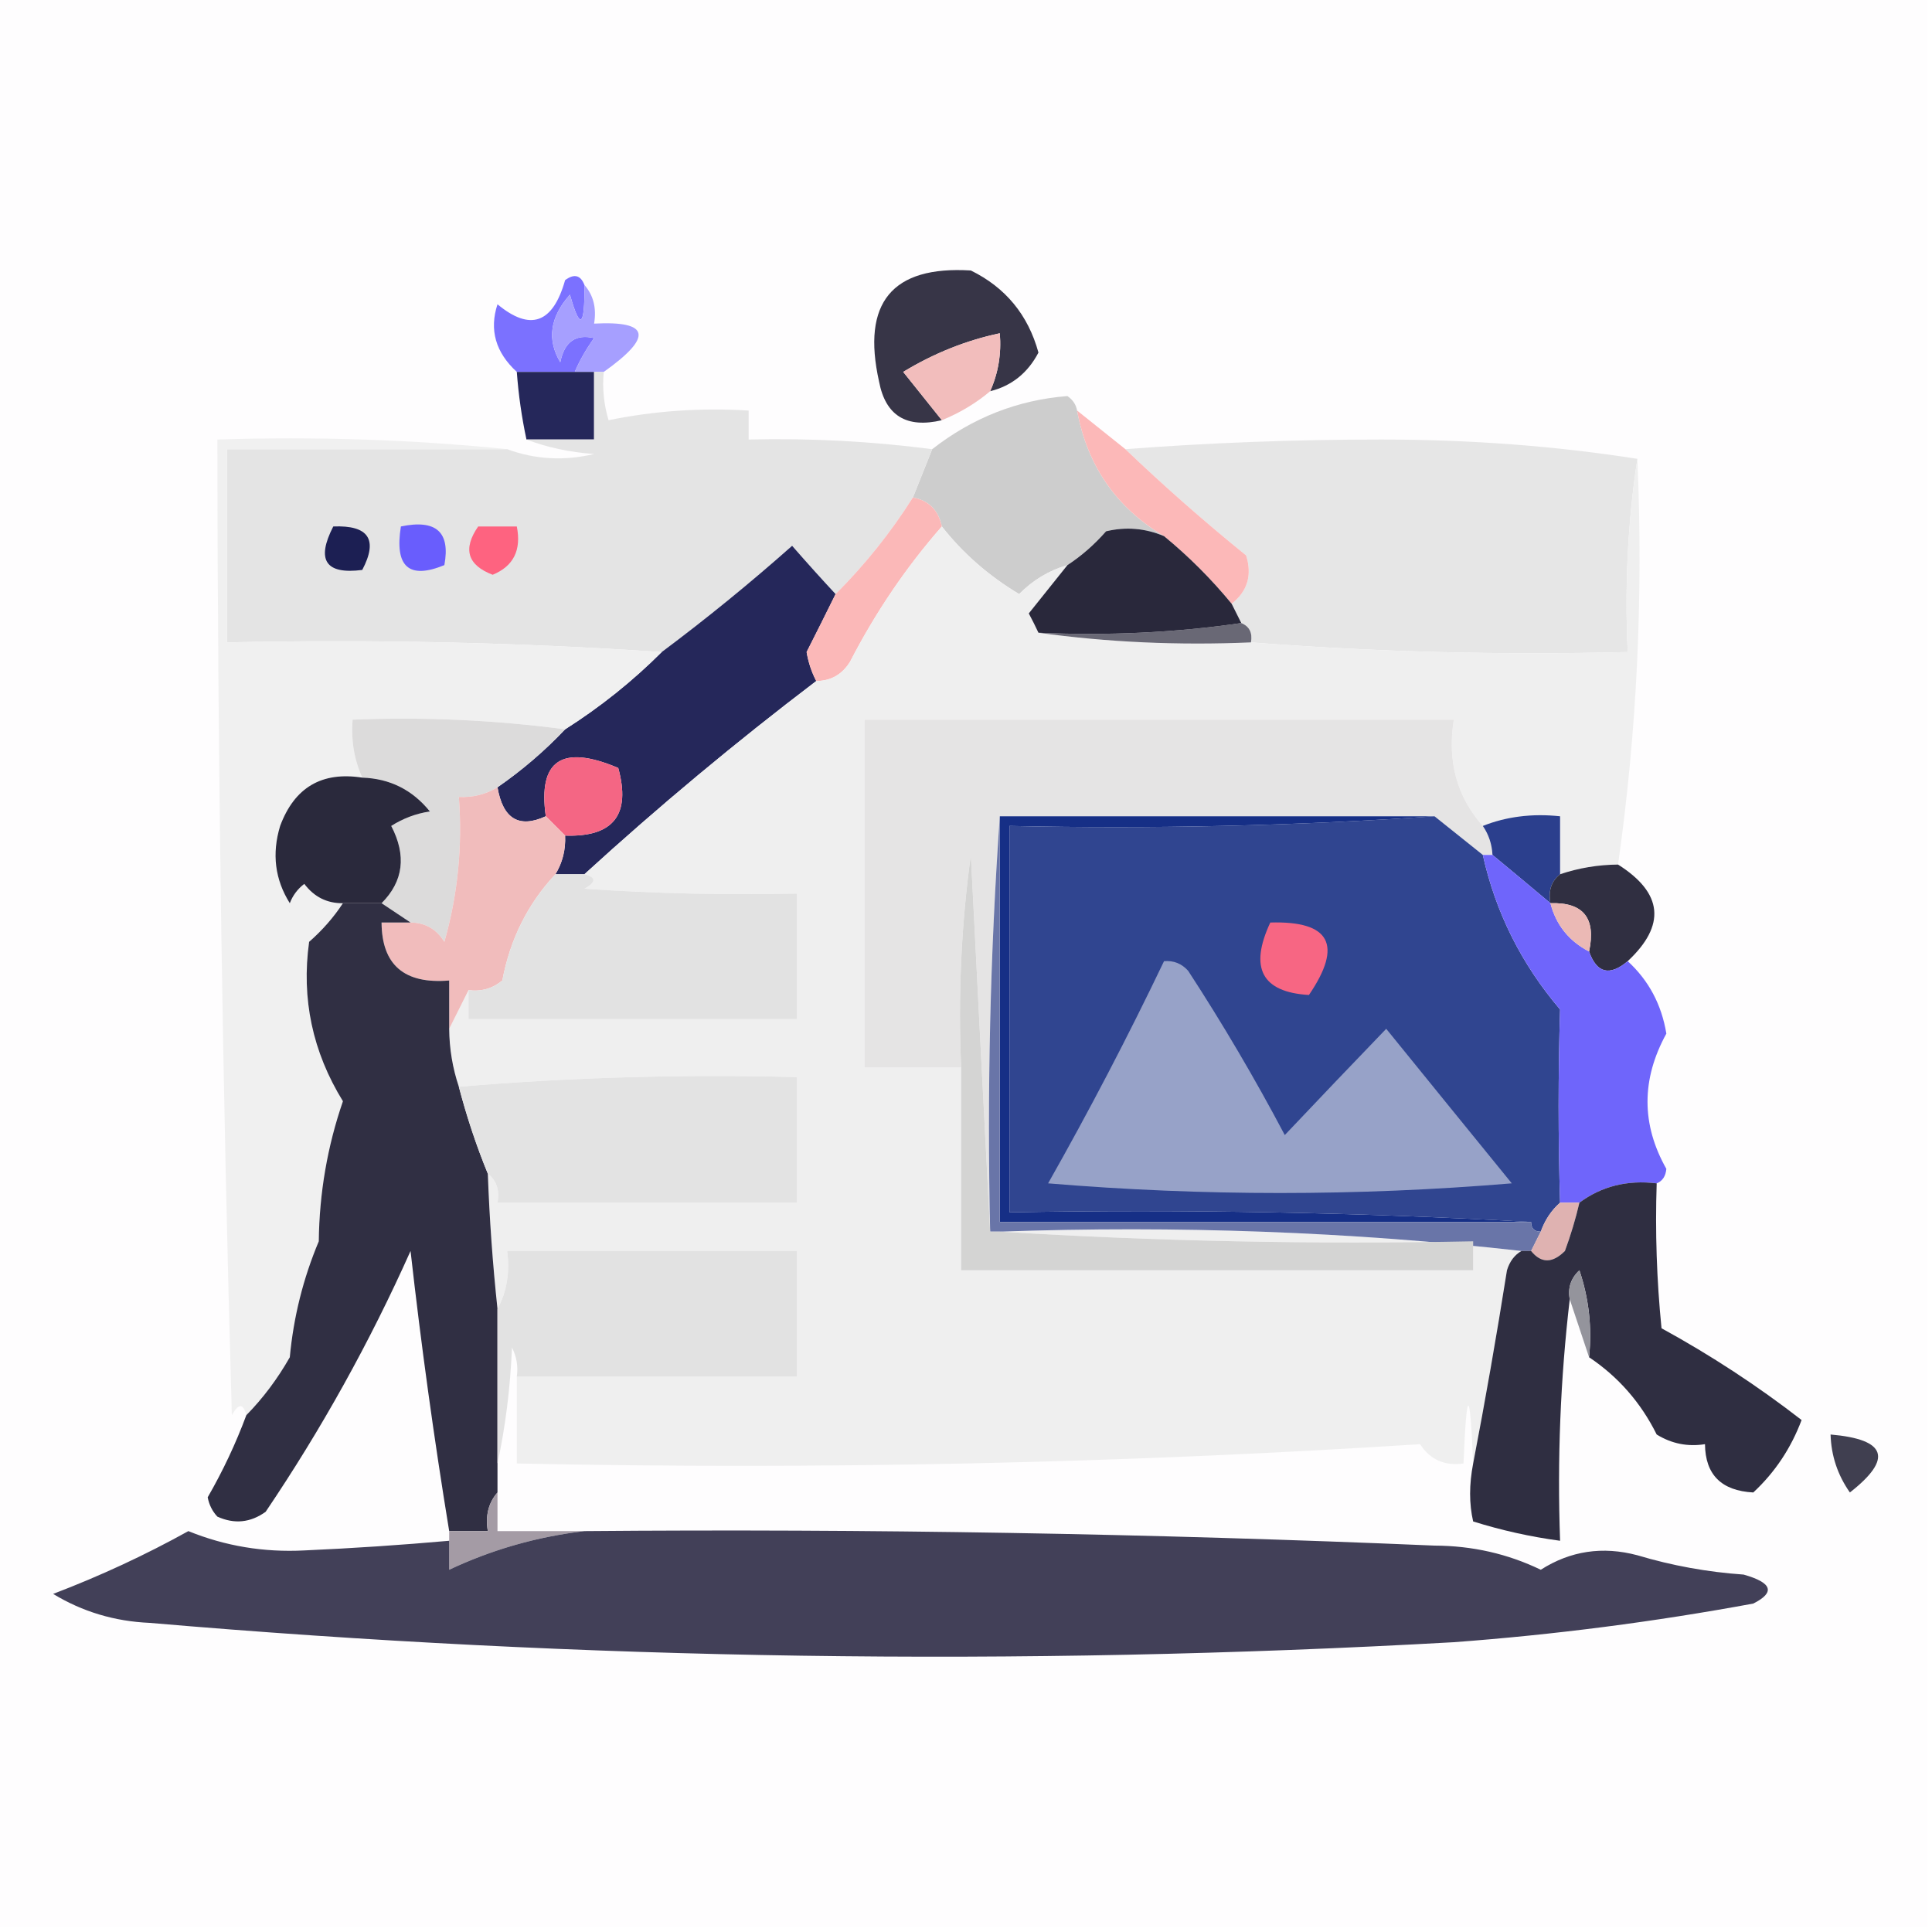
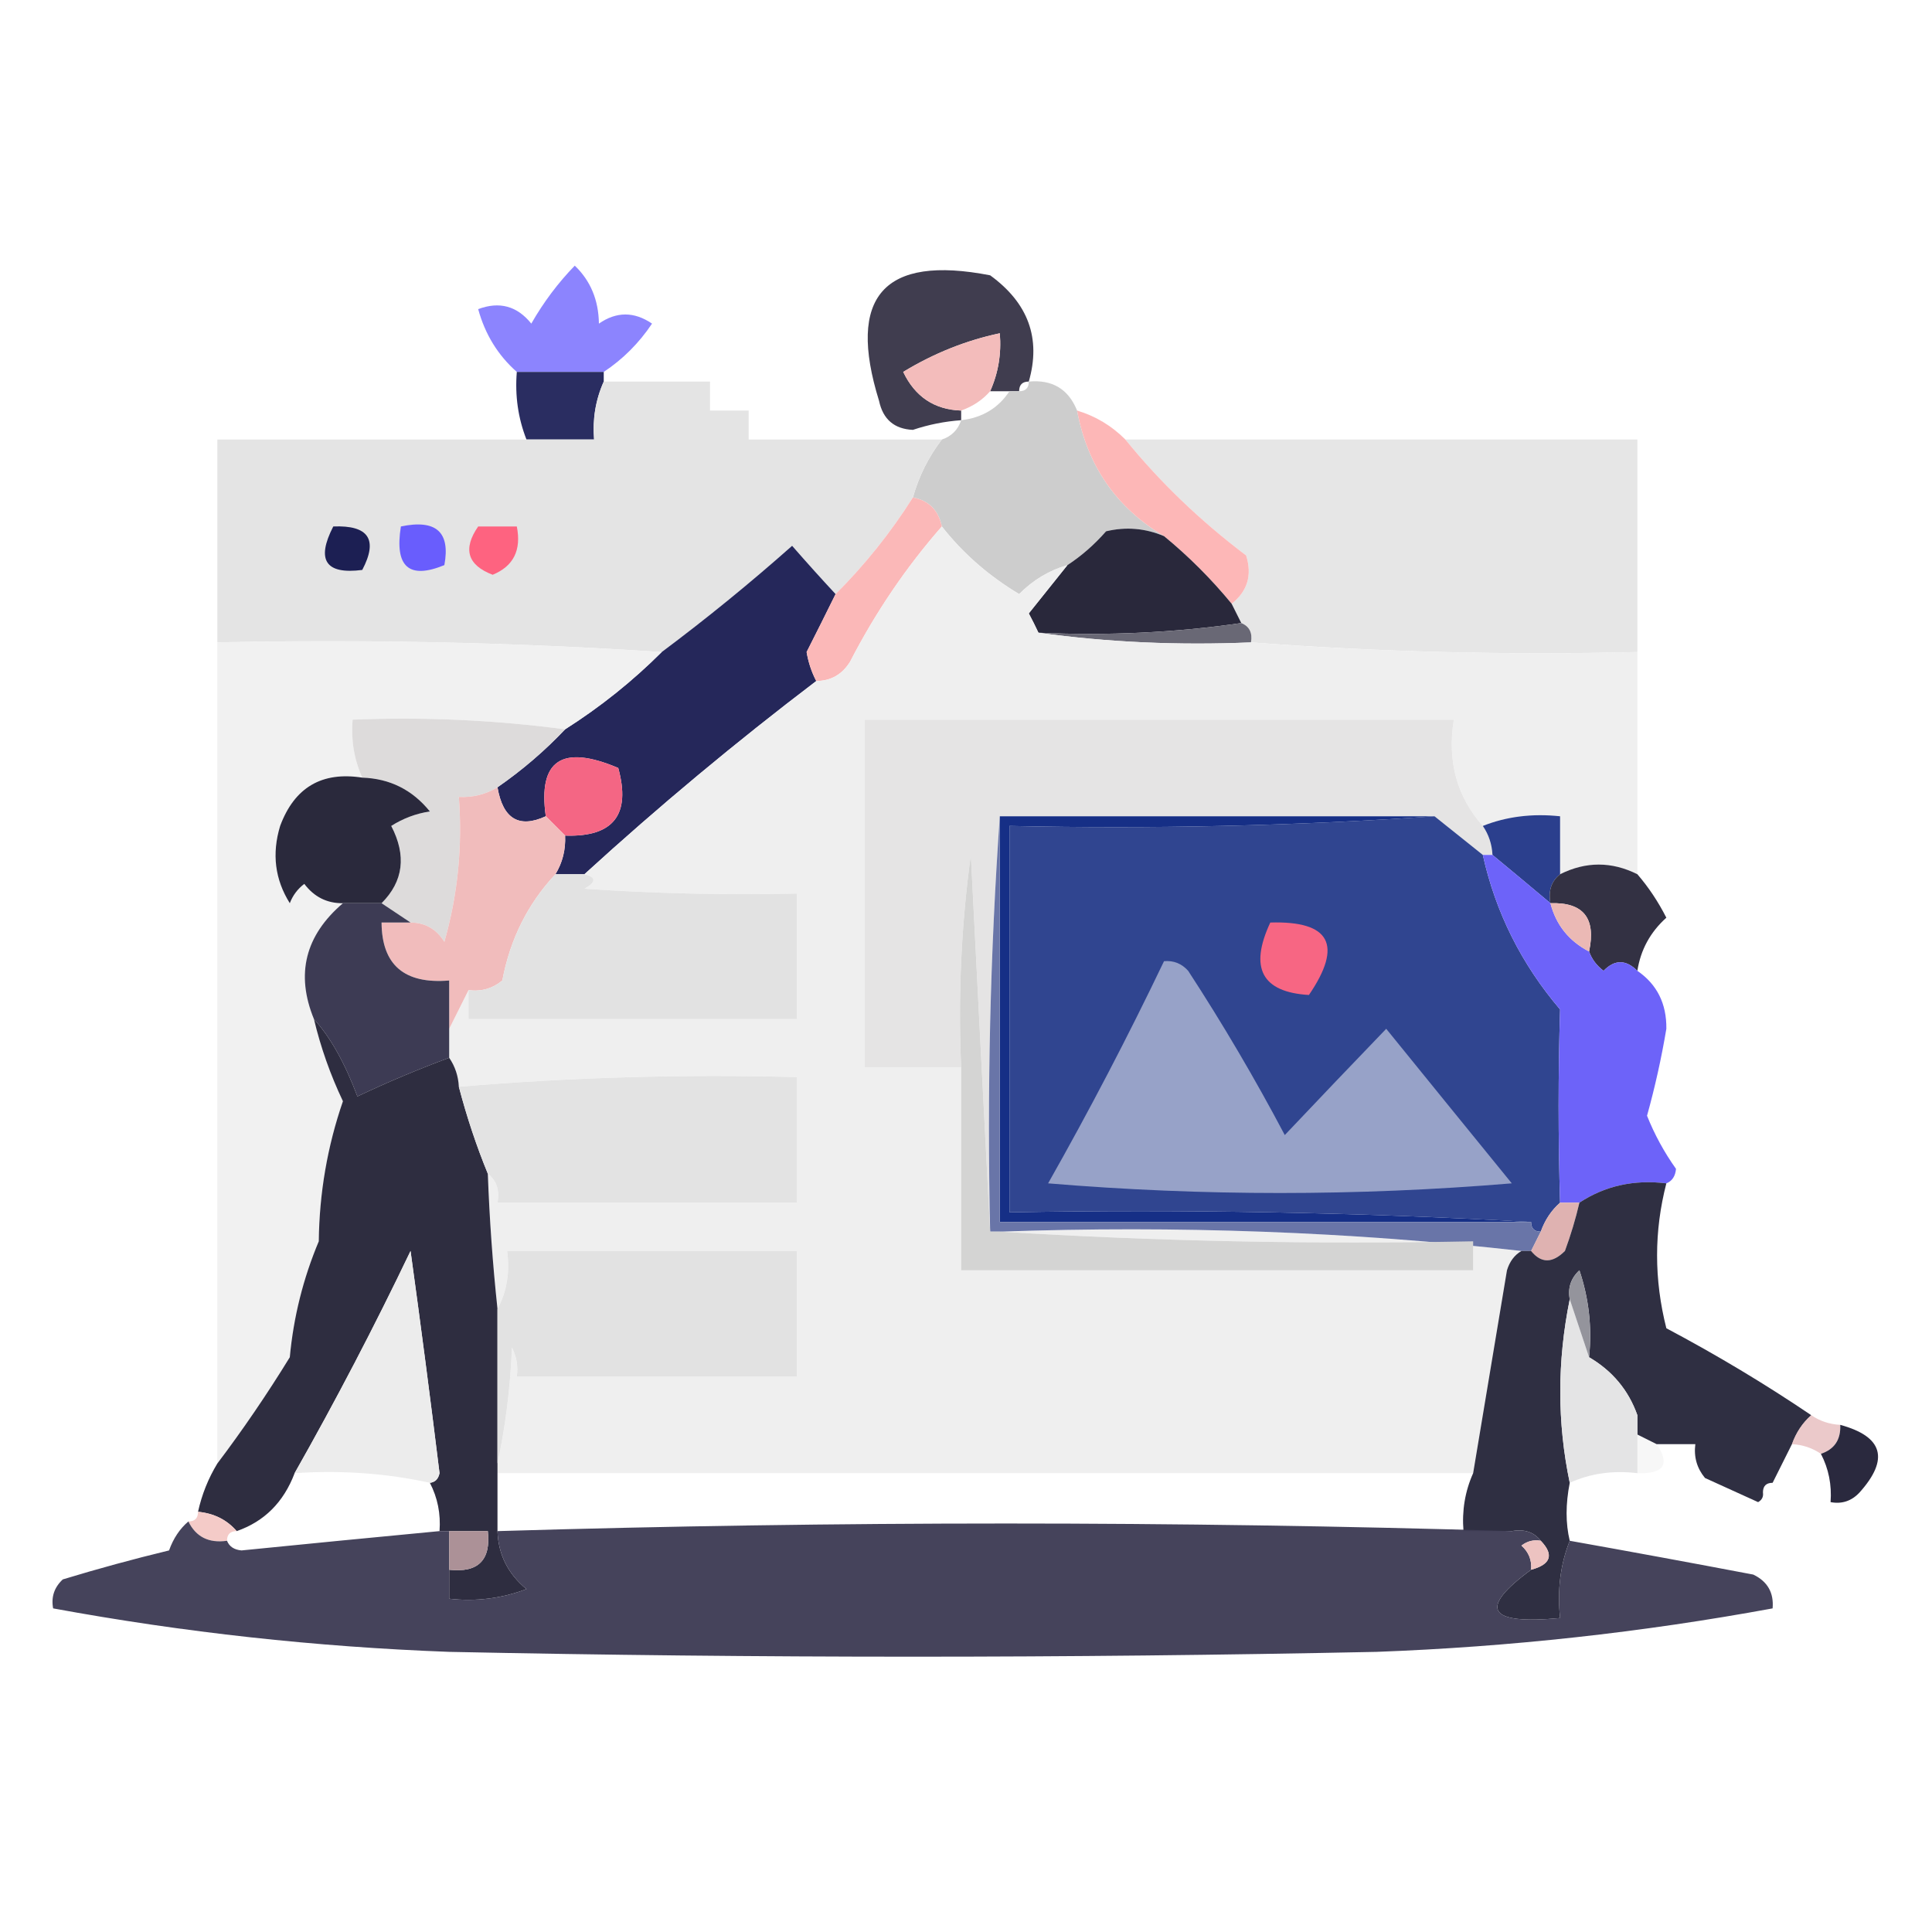
<svg xmlns="http://www.w3.org/2000/svg" version="1.1" width="200px" height="200px" style="shape-rendering:geometricPrecision; text-rendering:geometricPrecision; image-rendering:optimizeQuality; fill-rule:evenodd; clip-rule:evenodd">
  <g>
-     <path style="opacity:1" fill="#fefdfe" d="M -0.5,-0.5 C 66.167,-0.5 132.833,-0.5 199.5,-0.5C 199.5,66.167 199.5,132.833 199.5,199.5C 132.833,199.5 66.167,199.5 -0.5,199.5C -0.5,132.833 -0.5,66.167 -0.5,-0.5 Z" />
+     <path style="opacity:0.918" fill="#302d40" d="M 106.5,39.5 C 105.833,39.5 105.5,39.833 105.5,40.5C 105.167,40.5 104.833,40.5 104.5,40.5C 103.833,40.5 103.167,40.5 102.5,40.5C 103.341,38.621 103.675,36.621 103.5,34.5C 100.011,35.238 96.677,36.571 93.5,38.5C 94.728,41.072 96.728,42.405 99.5,42.5C 99.5,42.833 99.5,43.167 99.5,43.5C 97.801,43.62 96.135,43.954 94.5,44.5C 92.575,44.41 91.408,43.41 91,41.5C 87.645,30.692 91.478,26.358 102.5,28.5C 106.451,31.371 107.785,35.038 106.5,39.5 Z" />
  </g>
  <g>
-     <path style="opacity:1" fill="#373547" d="M 102.5,40.5 C 103.341,38.621 103.675,36.621 103.5,34.5C 100.011,35.238 96.677,36.571 93.5,38.5C 94.857,40.186 96.19,41.852 97.5,43.5C 93.838,44.363 91.672,43.03 91,39.5C 89.178,31.333 92.344,27.5 100.5,28C 104.095,29.764 106.428,32.598 107.5,36.5C 106.395,38.611 104.729,39.945 102.5,40.5 Z" />
+     <path style="opacity:0.778" fill="#6b62fe" d="M 62.5,38.5 C 59.5,38.5 56.5,38.5 53.5,38.5C 51.553,36.784 50.219,34.617 49.5,32C 51.701,31.175 53.534,31.675 55,33.5C 56.268,31.283 57.768,29.283 59.5,27.5C 61.131,29.059 61.964,31.059 62,33.5C 63.814,32.24 65.647,32.24 67.5,33.5C 66.145,35.521 64.479,37.188 62.5,38.5 Z" />
  </g>
  <g>
-     <path style="opacity:1" fill="#7b71ff" d="M 60.5,29.5 C 60.543,33.893 60.043,34.226 59,30.5C 56.935,32.825 56.602,35.158 58,37.5C 58.424,35.386 59.591,34.552 61.5,35C 60.695,36.113 60.028,37.279 59.5,38.5C 57.5,38.5 55.5,38.5 53.5,38.5C 51.3,36.477 50.633,34.144 51.5,31.5C 54.901,34.32 57.235,33.486 58.5,29C 59.437,28.308 60.103,28.475 60.5,29.5 Z" />
+     <path style="opacity:1" fill="#f3bcbb" d="M 102.5,40.5 C 101.71,41.401 100.71,42.068 99.5,42.5C 96.728,42.405 94.728,41.072 93.5,38.5C 96.677,36.571 100.011,35.238 103.5,34.5C 103.675,36.621 103.341,38.621 102.5,40.5 Z" />
  </g>
  <g>
-     <path style="opacity:1" fill="#a69fff" d="M 60.5,29.5 C 61.434,30.568 61.768,31.901 61.5,33.5C 67.29,33.197 67.623,34.864 62.5,38.5C 62.167,38.5 61.833,38.5 61.5,38.5C 60.833,38.5 60.167,38.5 59.5,38.5C 60.028,37.279 60.695,36.113 61.5,35C 59.591,34.552 58.424,35.386 58,37.5C 56.602,35.158 56.935,32.825 59,30.5C 60.043,34.226 60.543,33.893 60.5,29.5 Z" />
+     <path style="opacity:0.953" fill="#202359" d="M 53.5,38.5 C 56.5,38.5 59.5,38.5 62.5,38.5C 62.5,38.833 62.5,39.167 62.5,39.5C 61.659,41.379 61.325,43.379 61.5,45.5C 59.167,45.5 56.833,45.5 54.5,45.5C 53.631,43.283 53.298,40.95 53.5,38.5 Z" />
  </g>
  <g>
-     <path style="opacity:1" fill="#f2bdbc" d="M 102.5,40.5 C 101.035,41.737 99.368,42.737 97.5,43.5C 96.19,41.852 94.857,40.186 93.5,38.5C 96.677,36.571 100.011,35.238 103.5,34.5C 103.675,36.621 103.341,38.621 102.5,40.5 Z" />
+     <path style="opacity:1" fill="#cdcdcd" d="M 106.5,39.5 C 108.933,39.273 110.599,40.273 111.5,42.5C 112.561,48.22 115.561,52.553 120.5,55.5C 118.545,54.676 116.545,54.51 114.5,55C 113.295,56.376 111.962,57.542 110.5,58.5C 108.606,59.048 106.94,60.048 105.5,61.5C 102.346,59.61 99.679,57.277 97.5,54.5C 97.144,52.81 96.144,51.81 94.5,51.5C 95.123,49.289 96.123,47.289 97.5,45.5C 98.5,45.167 99.167,44.5 99.5,43.5C 101.674,43.25 103.341,42.25 104.5,40.5C 104.833,40.5 105.167,40.5 105.5,40.5C 106.167,40.5 106.5,40.167 106.5,39.5 Z" />
  </g>
  <g>
-     <path style="opacity:1" fill="#25275a" d="M 53.5,38.5 C 55.5,38.5 57.5,38.5 59.5,38.5C 60.167,38.5 60.833,38.5 61.5,38.5C 61.5,40.833 61.5,43.167 61.5,45.5C 59.167,45.5 56.833,45.5 54.5,45.5C 54.007,43.194 53.674,40.861 53.5,38.5 Z" />
+     <path style="opacity:0.982" fill="#e4e4e4" d="M 62.5,39.5 C 66.167,39.5 69.833,39.5 73.5,39.5C 73.5,40.5 73.5,41.5 73.5,42.5C 74.833,42.5 76.167,42.5 77.5,42.5C 77.5,43.5 77.5,44.5 77.5,45.5C 84.167,45.5 90.833,45.5 97.5,45.5C 96.123,47.289 95.123,49.289 94.5,51.5C 92.213,55.122 89.547,58.455 86.5,61.5C 85.017,59.906 83.517,58.239 82,56.5C 77.626,60.379 73.126,64.046 68.5,67.5C 53.342,66.504 38.009,66.171 22.5,66.5C 22.5,59.5 22.5,52.5 22.5,45.5C 33.167,45.5 43.833,45.5 54.5,45.5C 56.833,45.5 59.167,45.5 61.5,45.5C 61.325,43.379 61.659,41.379 62.5,39.5 Z" />
  </g>
  <g>
-     <path style="opacity:1" fill="#cdcdcd" d="M 111.5,42.5 C 112.55,48.212 115.55,52.545 120.5,55.5C 118.545,54.676 116.545,54.51 114.5,55C 113.295,56.376 111.962,57.542 110.5,58.5C 108.606,59.048 106.94,60.048 105.5,61.5C 102.346,59.61 99.679,57.277 97.5,54.5C 97.144,52.81 96.144,51.81 94.5,51.5C 95.167,49.833 95.833,48.167 96.5,46.5C 100.673,43.241 105.34,41.407 110.5,41C 111.056,41.383 111.389,41.883 111.5,42.5 Z" />
+     <path style="opacity:0.995" fill="#e6e6e6" d="M 116.5,45.5 C 134.167,45.5 151.833,45.5 169.5,45.5C 169.5,52.833 169.5,60.167 169.5,67.5C 155.99,67.829 142.656,67.496 129.5,66.5C 129.672,65.508 129.338,64.842 128.5,64.5C 128.167,63.833 127.833,63.167 127.5,62.5C 129.14,61.21 129.64,59.543 129,57.5C 124.257,53.92 120.091,49.92 116.5,45.5 Z" />
  </g>
  <g>
-     <path style="opacity:1" fill="#e4e4e4" d="M 61.5,38.5 C 61.833,38.5 62.167,38.5 62.5,38.5C 62.34,40.199 62.507,41.866 63,43.5C 67.737,42.531 72.57,42.197 77.5,42.5C 77.5,43.5 77.5,44.5 77.5,45.5C 83.869,45.347 90.203,45.68 96.5,46.5C 95.833,48.167 95.167,49.833 94.5,51.5C 92.213,55.122 89.547,58.455 86.5,61.5C 85.017,59.906 83.517,58.239 82,56.5C 77.626,60.379 73.126,64.046 68.5,67.5C 53.676,66.504 38.676,66.171 23.5,66.5C 23.5,59.833 23.5,53.167 23.5,46.5C 33.167,46.5 42.833,46.5 52.5,46.5C 55.408,47.569 58.408,47.736 61.5,47C 58.964,46.814 56.631,46.314 54.5,45.5C 56.833,45.5 59.167,45.5 61.5,45.5C 61.5,43.167 61.5,40.833 61.5,38.5 Z" />
+     <path style="opacity:1" fill="#fdb7b7" d="M 111.5,42.5 C 113.411,43.075 115.078,44.075 116.5,45.5C 120.091,49.92 124.257,53.92 129,57.5C 129.64,59.543 129.14,61.21 127.5,62.5C 125.386,59.93 123.053,57.597 120.5,55.5C 115.561,52.553 112.561,48.22 111.5,42.5 Z" />
  </g>
  <g>
-     <path style="opacity:1" fill="#e6e6e6" d="M 169.5,47.5 C 168.509,53.979 168.176,60.646 168.5,67.5C 155.323,67.829 142.323,67.496 129.5,66.5C 129.672,65.508 129.338,64.842 128.5,64.5C 128.167,63.833 127.833,63.167 127.5,62.5C 129.14,61.21 129.64,59.543 129,57.5C 124.64,53.968 120.473,50.301 116.5,46.5C 125.16,45.834 133.994,45.5 143,45.5C 152.193,45.502 161.026,46.169 169.5,47.5 Z" />
-   </g>
-   <g>
-     <path style="opacity:1" fill="#fcb8b8" d="M 111.5,42.5 C 113.167,43.833 114.833,45.167 116.5,46.5C 120.473,50.301 124.64,53.968 129,57.5C 129.64,59.543 129.14,61.21 127.5,62.5C 125.386,59.93 123.053,57.597 120.5,55.5C 115.55,52.545 112.55,48.212 111.5,42.5 Z" />
+     <path style="opacity:1" fill="#29283b" d="M 120.5,55.5 C 123.053,57.597 125.386,59.93 127.5,62.5C 127.833,63.167 128.167,63.833 128.5,64.5C 121.687,65.491 114.687,65.825 107.5,65.5C 107.196,64.85 106.863,64.183 106.5,63.5C 107.857,61.814 109.19,60.148 110.5,58.5C 111.962,57.542 113.295,56.376 114.5,55C 116.545,54.51 118.545,54.676 120.5,55.5 Z" />
  </g>
  <g>
    <path style="opacity:1" fill="#695dfd" d="M 41.5,54.5 C 45.138,53.737 46.638,55.07 46,58.5C 42.331,60.009 40.831,58.676 41.5,54.5 Z" />
  </g>
  <g>
    <path style="opacity:1" fill="#1c1f53" d="M 34.5,54.5 C 38.161,54.35 39.161,55.85 37.5,59C 33.707,59.487 32.707,57.987 34.5,54.5 Z" />
  </g>
  <g>
    <path style="opacity:1" fill="#fe6380" d="M 49.5,54.5 C 50.833,54.5 52.167,54.5 53.5,54.5C 53.99,56.948 53.157,58.615 51,59.5C 48.389,58.5 47.889,56.833 49.5,54.5 Z" />
  </g>
  <g>
    <path style="opacity:1" fill="#25275a" d="M 86.5,61.5 C 85.519,63.489 84.519,65.489 83.5,67.5C 83.685,68.584 84.018,69.584 84.5,70.5C 76.183,76.82 68.183,83.486 60.5,90.5C 59.5,90.5 58.5,90.5 57.5,90.5C 58.234,89.292 58.567,87.959 58.5,86.5C 63.494,86.671 65.328,84.338 64,79.5C 58.179,77.028 55.679,78.695 56.5,84.5C 53.729,85.773 52.062,84.773 51.5,81.5C 54.06,79.727 56.393,77.727 58.5,75.5C 62.146,73.183 65.48,70.516 68.5,67.5C 73.126,64.046 77.626,60.379 82,56.5C 83.517,58.239 85.017,59.906 86.5,61.5 Z" />
  </g>
  <g>
    <path style="opacity:1" fill="#fbb8b8" d="M 94.5,51.5 C 96.144,51.81 97.144,52.81 97.5,54.5C 93.805,58.715 90.639,63.382 88,68.5C 87.184,69.823 86.017,70.489 84.5,70.5C 84.018,69.584 83.685,68.584 83.5,67.5C 84.519,65.489 85.519,63.489 86.5,61.5C 89.547,58.455 92.213,55.122 94.5,51.5 Z" />
  </g>
  <g>
-     <path style="opacity:1" fill="#f0f0f0" d="M 52.5,46.5 C 42.833,46.5 33.167,46.5 23.5,46.5C 23.5,53.167 23.5,59.833 23.5,66.5C 38.676,66.171 53.676,66.504 68.5,67.5C 65.48,70.516 62.146,73.183 58.5,75.5C 51.254,74.536 43.92,74.203 36.5,74.5C 36.325,76.621 36.659,78.621 37.5,80.5C 33.317,79.846 30.484,81.512 29,85.5C 28.126,88.379 28.46,91.045 30,93.5C 30.308,92.692 30.808,92.025 31.5,91.5C 32.524,92.853 33.857,93.52 35.5,93.5C 34.542,94.962 33.376,96.295 32,97.5C 31.184,103.386 32.35,108.886 35.5,114C 33.891,118.665 33.058,123.499 33,128.5C 31.384,132.347 30.384,136.347 30,140.5C 28.723,142.747 27.223,144.747 25.5,146.5C 25.19,145.262 24.69,145.262 24,146.5C 23.036,112.84 22.536,79.173 22.5,45.5C 32.681,45.173 42.681,45.506 52.5,46.5 Z" />
-   </g>
-   <g>
-     <path style="opacity:1" fill="#efefef" d="M 169.5,47.5 C 170.122,61.745 169.455,75.745 167.5,89.5C 165.435,89.517 163.435,89.85 161.5,90.5C 161.5,88.5 161.5,86.5 161.5,84.5C 158.615,84.194 155.948,84.527 153.5,85.5C 150.807,82.461 149.807,78.794 150.5,74.5C 130.167,74.5 109.833,74.5 89.5,74.5C 89.5,86.5 89.5,98.5 89.5,110.5C 92.833,110.5 96.167,110.5 99.5,110.5C 99.5,117.5 99.5,124.5 99.5,131.5C 117.167,131.5 134.833,131.5 152.5,131.5C 152.5,130.5 152.5,129.5 152.5,128.5C 135.991,128.83 119.658,128.496 103.5,127.5C 121.864,126.847 139.864,127.513 157.5,129.5C 156.778,129.918 156.278,130.584 156,131.5C 154.919,138.325 153.753,144.992 152.5,151.5C 152.167,143.5 151.833,143.5 151.5,151.5C 149.549,151.773 148.049,151.107 147,149.5C 116.057,151.488 84.89,152.155 53.5,151.5C 53.5,148.5 53.5,145.5 53.5,142.5C 63.167,142.5 72.833,142.5 82.5,142.5C 82.5,138.167 82.5,133.833 82.5,129.5C 72.5,129.5 62.5,129.5 52.5,129.5C 52.795,131.735 52.461,133.735 51.5,135.5C 51.002,130.848 50.669,126.181 50.5,121.5C 51.404,122.209 51.737,123.209 51.5,124.5C 61.833,124.5 72.167,124.5 82.5,124.5C 82.5,120.167 82.5,115.833 82.5,111.5C 70.753,111.189 59.086,111.522 47.5,112.5C 46.85,110.565 46.517,108.565 46.5,106.5C 47.167,105.167 47.833,103.833 48.5,102.5C 48.5,103.5 48.5,104.5 48.5,105.5C 59.833,105.5 71.167,105.5 82.5,105.5C 82.5,101.167 82.5,96.833 82.5,92.5C 75.159,92.666 67.826,92.5 60.5,92C 61.738,91.31 61.738,90.81 60.5,90.5C 68.183,83.486 76.183,76.82 84.5,70.5C 86.017,70.489 87.184,69.823 88,68.5C 90.639,63.382 93.805,58.715 97.5,54.5C 99.679,57.277 102.346,59.61 105.5,61.5C 106.94,60.048 108.606,59.048 110.5,58.5C 109.19,60.148 107.857,61.814 106.5,63.5C 106.863,64.183 107.196,64.85 107.5,65.5C 114.648,66.492 121.981,66.825 129.5,66.5C 142.323,67.496 155.323,67.829 168.5,67.5C 168.176,60.646 168.509,53.979 169.5,47.5 Z" />
-   </g>
-   <g>
    <path style="opacity:1" fill="#696875" d="M 128.5,64.5 C 129.338,64.842 129.672,65.508 129.5,66.5C 121.981,66.825 114.648,66.492 107.5,65.5C 114.687,65.825 121.687,65.491 128.5,64.5 Z" />
  </g>
  <g>
-     <path style="opacity:1" fill="#29283b" d="M 120.5,55.5 C 123.053,57.597 125.386,59.93 127.5,62.5C 127.833,63.167 128.167,63.833 128.5,64.5C 121.687,65.491 114.687,65.825 107.5,65.5C 107.196,64.85 106.863,64.183 106.5,63.5C 107.857,61.814 109.19,60.148 110.5,58.5C 111.962,57.542 113.295,56.376 114.5,55C 116.545,54.51 118.545,54.676 120.5,55.5 Z" />
+     <path style="opacity:0.954" fill="#f0f0f0" d="M 22.5,66.5 C 38.009,66.171 53.342,66.504 68.5,67.5C 65.48,70.516 62.146,73.183 58.5,75.5C 51.254,74.536 43.92,74.203 36.5,74.5C 36.325,76.621 36.659,78.621 37.5,80.5C 33.317,79.846 30.484,81.512 29,85.5C 28.126,88.379 28.46,91.045 30,93.5C 30.308,92.692 30.808,92.025 31.5,91.5C 32.524,92.853 33.857,93.52 35.5,93.5C 31.589,96.841 30.589,100.841 32.5,105.5C 33.197,108.423 34.197,111.256 35.5,114C 33.891,118.665 33.058,123.499 33,128.5C 31.384,132.347 30.384,136.347 30,140.5C 27.637,144.345 25.137,148.011 22.5,151.5C 22.5,123.167 22.5,94.833 22.5,66.5 Z" />
  </g>
  <g>
-     <path style="opacity:1" fill="#dcdbdb" d="M 58.5,75.5 C 56.393,77.727 54.06,79.727 51.5,81.5C 50.292,82.234 48.959,82.567 47.5,82.5C 47.889,87.628 47.389,92.628 46,97.5C 45.184,96.177 44.017,95.511 42.5,95.5C 41.5,94.833 40.5,94.167 39.5,93.5C 41.763,91.234 42.096,88.567 40.5,85.5C 41.729,84.719 43.062,84.219 44.5,84C 42.691,81.762 40.358,80.595 37.5,80.5C 36.659,78.621 36.325,76.621 36.5,74.5C 43.92,74.203 51.254,74.536 58.5,75.5 Z" />
+     <path style="opacity:0.987" fill="#efefef" d="M 97.5,54.5 C 99.679,57.277 102.346,59.61 105.5,61.5C 106.94,60.048 108.606,59.048 110.5,58.5C 109.19,60.148 107.857,61.814 106.5,63.5C 106.863,64.183 107.196,64.85 107.5,65.5C 114.648,66.492 121.981,66.825 129.5,66.5C 142.656,67.496 155.99,67.829 169.5,67.5C 169.5,75.167 169.5,82.833 169.5,90.5C 166.833,89.167 164.167,89.167 161.5,90.5C 161.5,88.5 161.5,86.5 161.5,84.5C 158.615,84.194 155.948,84.527 153.5,85.5C 150.807,82.461 149.807,78.794 150.5,74.5C 130.167,74.5 109.833,74.5 89.5,74.5C 89.5,86.5 89.5,98.5 89.5,110.5C 92.833,110.5 96.167,110.5 99.5,110.5C 99.5,117.5 99.5,124.5 99.5,131.5C 117.167,131.5 134.833,131.5 152.5,131.5C 152.5,130.5 152.5,129.5 152.5,128.5C 135.991,128.83 119.658,128.496 103.5,127.5C 121.864,126.847 139.864,127.513 157.5,129.5C 156.778,129.918 156.278,130.584 156,131.5C 154.825,138.548 153.659,145.548 152.5,152.5C 118.833,152.5 85.167,152.5 51.5,152.5C 51.5,152.167 51.5,151.833 51.5,151.5C 52.324,147.688 52.824,143.688 53,139.5C 53.483,140.448 53.65,141.448 53.5,142.5C 63.167,142.5 72.833,142.5 82.5,142.5C 82.5,138.167 82.5,133.833 82.5,129.5C 72.5,129.5 62.5,129.5 52.5,129.5C 52.795,131.735 52.461,133.735 51.5,135.5C 51.002,130.848 50.669,126.181 50.5,121.5C 51.404,122.209 51.737,123.209 51.5,124.5C 61.833,124.5 72.167,124.5 82.5,124.5C 82.5,120.167 82.5,115.833 82.5,111.5C 70.753,111.189 59.086,111.522 47.5,112.5C 47.443,111.391 47.11,110.391 46.5,109.5C 46.5,108.5 46.5,107.5 46.5,106.5C 47.167,105.167 47.833,103.833 48.5,102.5C 48.5,103.5 48.5,104.5 48.5,105.5C 59.833,105.5 71.167,105.5 82.5,105.5C 82.5,101.167 82.5,96.833 82.5,92.5C 75.159,92.666 67.826,92.5 60.5,92C 61.738,91.31 61.738,90.81 60.5,90.5C 68.183,83.486 76.183,76.82 84.5,70.5C 86.017,70.489 87.184,69.823 88,68.5C 90.639,63.382 93.805,58.715 97.5,54.5 Z" />
+   </g>
+   <g>
+     <path style="opacity:1" fill="#dddbdb" d="M 58.5,75.5 C 56.393,77.727 54.06,79.727 51.5,81.5C 50.292,82.234 48.959,82.567 47.5,82.5C 47.889,87.628 47.389,92.628 46,97.5C 45.184,96.177 44.017,95.511 42.5,95.5C 41.5,94.833 40.5,94.167 39.5,93.5C 41.763,91.234 42.096,88.567 40.5,85.5C 41.729,84.719 43.062,84.219 44.5,84C 42.691,81.762 40.358,80.595 37.5,80.5C 36.659,78.621 36.325,76.621 36.5,74.5C 43.92,74.203 51.254,74.536 58.5,75.5 Z" />
  </g>
  <g>
    <path style="opacity:1" fill="#e5e4e4" d="M 153.5,85.5 C 154.11,86.391 154.443,87.391 154.5,88.5C 154.167,88.5 153.833,88.5 153.5,88.5C 151.833,87.167 150.167,85.833 148.5,84.5C 133.5,84.5 118.5,84.5 103.5,84.5C 102.504,98.657 102.171,112.99 102.5,127.5C 101.833,114.66 101.167,101.66 100.5,88.5C 99.503,95.803 99.169,103.137 99.5,110.5C 96.167,110.5 92.833,110.5 89.5,110.5C 89.5,98.5 89.5,86.5 89.5,74.5C 109.833,74.5 130.167,74.5 150.5,74.5C 149.807,78.794 150.807,82.461 153.5,85.5 Z" />
  </g>
  <g>
    <path style="opacity:1" fill="#f46684" d="M 58.5,86.5 C 57.833,85.833 57.167,85.167 56.5,84.5C 55.679,78.695 58.179,77.028 64,79.5C 65.328,84.338 63.494,86.671 58.5,86.5 Z" />
  </g>
  <g>
    <path style="opacity:1" fill="#2a293c" d="M 37.5,80.5 C 40.358,80.595 42.691,81.762 44.5,84C 43.062,84.219 41.729,84.719 40.5,85.5C 42.096,88.567 41.763,91.234 39.5,93.5C 38.167,93.5 36.833,93.5 35.5,93.5C 33.857,93.52 32.524,92.853 31.5,91.5C 30.808,92.025 30.308,92.692 30,93.5C 28.46,91.045 28.126,88.379 29,85.5C 30.484,81.512 33.317,79.846 37.5,80.5 Z" />
  </g>
  <g>
    <path style="opacity:1" fill="#304590" d="M 148.5,84.5 C 150.167,85.833 151.833,87.167 153.5,88.5C 154.826,94.461 157.492,99.794 161.5,104.5C 161.295,111.141 161.295,117.807 161.5,124.5C 160.599,125.29 159.932,126.29 159.5,127.5C 158.833,127.5 158.5,127.167 158.5,126.5C 140.674,125.503 122.674,125.17 104.5,125.5C 104.5,112.167 104.5,98.833 104.5,85.5C 119.343,85.829 134.01,85.496 148.5,84.5 Z" />
  </g>
  <g>
    <path style="opacity:1" fill="#2b3f8d" d="M 161.5,90.5 C 160.596,91.209 160.263,92.209 160.5,93.5C 158.456,91.781 156.456,90.114 154.5,88.5C 154.443,87.391 154.11,86.391 153.5,85.5C 155.948,84.527 158.615,84.194 161.5,84.5C 161.5,86.5 161.5,88.5 161.5,90.5 Z" />
  </g>
  <g>
-     <path style="opacity:1" fill="#302f41" d="M 167.5,89.5 C 172.151,92.44 172.485,95.773 168.5,99.5C 166.625,101.078 165.292,100.745 164.5,98.5C 165.244,95.05 163.91,93.384 160.5,93.5C 160.263,92.209 160.596,91.209 161.5,90.5C 163.435,89.85 165.435,89.517 167.5,89.5 Z" />
+     <path style="opacity:0.992" fill="#312f42" d="M 169.5,90.5 C 170.652,91.834 171.652,93.334 172.5,95C 170.837,96.495 169.837,98.328 169.5,100.5C 168.312,99.316 167.145,99.316 166,100.5C 165.283,99.956 164.783,99.289 164.5,98.5C 165.244,95.05 163.91,93.384 160.5,93.5C 160.263,92.209 160.596,91.209 161.5,90.5C 164.167,89.167 166.833,89.167 169.5,90.5 Z" />
  </g>
  <g>
    <path style="opacity:1" fill="#f1bcbc" d="M 51.5,81.5 C 52.062,84.773 53.729,85.773 56.5,84.5C 57.167,85.167 57.833,85.833 58.5,86.5C 58.567,87.959 58.234,89.292 57.5,90.5C 54.643,93.546 52.81,97.213 52,101.5C 50.989,102.337 49.822,102.67 48.5,102.5C 47.833,103.833 47.167,105.167 46.5,106.5C 46.5,104.833 46.5,103.167 46.5,101.5C 41.859,101.892 39.526,99.892 39.5,95.5C 40.5,95.5 41.5,95.5 42.5,95.5C 44.017,95.511 45.184,96.177 46,97.5C 47.389,92.628 47.889,87.628 47.5,82.5C 48.959,82.567 50.292,82.234 51.5,81.5 Z" />
  </g>
  <g>
-     <path style="opacity:1" fill="#6f65fb" d="M 153.5,88.5 C 153.833,88.5 154.167,88.5 154.5,88.5C 156.456,90.114 158.456,91.781 160.5,93.5C 161.08,95.749 162.413,97.415 164.5,98.5C 165.292,100.745 166.625,101.078 168.5,99.5C 170.673,101.492 172.006,103.992 172.5,107C 169.901,111.733 169.901,116.399 172.5,121C 172.43,121.765 172.097,122.265 171.5,122.5C 168.467,122.132 165.8,122.798 163.5,124.5C 162.833,124.5 162.167,124.5 161.5,124.5C 161.295,117.807 161.295,111.141 161.5,104.5C 157.492,99.794 154.826,94.461 153.5,88.5 Z" />
+     <path style="opacity:0.989" fill="#6c62f9" d="M 153.5,88.5 C 153.833,88.5 154.167,88.5 154.5,88.5C 156.456,90.114 158.456,91.781 160.5,93.5C 161.08,95.749 162.413,97.415 164.5,98.5C 164.783,99.289 165.283,99.956 166,100.5C 167.145,99.316 168.312,99.316 169.5,100.5C 171.533,101.898 172.533,103.898 172.5,106.5C 171.992,109.534 171.325,112.534 170.5,115.5C 171.277,117.447 172.277,119.28 173.5,121C 173.43,121.765 173.097,122.265 172.5,122.5C 169.145,122.091 166.145,122.758 163.5,124.5C 162.833,124.5 162.167,124.5 161.5,124.5C 161.295,117.807 161.295,111.141 161.5,104.5C 157.492,99.794 154.826,94.461 153.5,88.5 Z" />
  </g>
  <g>
    <path style="opacity:1" fill="#e2e2e2" d="M 57.5,90.5 C 58.5,90.5 59.5,90.5 60.5,90.5C 61.738,90.81 61.738,91.31 60.5,92C 67.826,92.5 75.159,92.666 82.5,92.5C 82.5,96.833 82.5,101.167 82.5,105.5C 71.167,105.5 59.833,105.5 48.5,105.5C 48.5,104.5 48.5,103.5 48.5,102.5C 49.822,102.67 50.989,102.337 52,101.5C 52.81,97.213 54.643,93.546 57.5,90.5 Z" />
  </g>
  <g>
    <path style="opacity:1" fill="#ebb9b5" d="M 160.5,93.5 C 163.91,93.384 165.244,95.05 164.5,98.5C 162.413,97.415 161.08,95.749 160.5,93.5 Z" />
  </g>
  <g>
+     <path style="opacity:1" fill="#3d3b54" d="M 35.5,93.5 C 36.833,93.5 38.167,93.5 39.5,93.5C 40.5,94.167 41.5,94.833 42.5,95.5C 41.5,95.5 40.5,95.5 39.5,95.5C 39.526,99.892 41.859,101.892 46.5,101.5C 46.5,103.167 46.5,104.833 46.5,106.5C 46.5,107.5 46.5,108.5 46.5,109.5C 43.282,110.692 40.115,112.025 37,113.5C 35.688,110.014 34.188,107.347 32.5,105.5C 30.589,100.841 31.589,96.841 35.5,93.5 Z" />
+   </g>
+   <g>
    <path style="opacity:1" fill="#f76683" d="M 131.5,95.5 C 137.704,95.314 139.037,97.814 135.5,103C 130.632,102.711 129.299,100.211 131.5,95.5 Z" />
  </g>
  <g>
    <path style="opacity:1" fill="#97a2c8" d="M 120.5,99.5 C 121.496,99.414 122.329,99.748 123,100.5C 126.585,106.002 129.919,111.669 133,117.5C 136.509,113.791 140.009,110.125 143.5,106.5C 147.803,111.809 152.137,117.142 156.5,122.5C 140.5,123.833 124.5,123.833 108.5,122.5C 112.766,114.969 116.766,107.302 120.5,99.5 Z" />
  </g>
  <g>
-     <path style="opacity:1" fill="#302f43" d="M 35.5,93.5 C 36.833,93.5 38.167,93.5 39.5,93.5C 40.5,94.167 41.5,94.833 42.5,95.5C 41.5,95.5 40.5,95.5 39.5,95.5C 39.526,99.892 41.859,101.892 46.5,101.5C 46.5,103.167 46.5,104.833 46.5,106.5C 46.517,108.565 46.85,110.565 47.5,112.5C 48.331,115.659 49.331,118.659 50.5,121.5C 50.669,126.181 51.002,130.848 51.5,135.5C 51.5,140.833 51.5,146.167 51.5,151.5C 51.5,152.5 51.5,153.5 51.5,154.5C 50.566,155.568 50.232,156.901 50.5,158.5C 49.167,158.5 47.833,158.5 46.5,158.5C 44.929,148.914 43.596,139.248 42.5,129.5C 38.275,138.952 33.275,147.952 27.5,156.5C 25.925,157.631 24.259,157.798 22.5,157C 21.978,156.439 21.645,155.772 21.5,155C 23.079,152.263 24.412,149.429 25.5,146.5C 27.223,144.747 28.723,142.747 30,140.5C 30.384,136.347 31.384,132.347 33,128.5C 33.058,123.499 33.891,118.665 35.5,114C 32.35,108.886 31.184,103.386 32,97.5C 33.376,96.295 34.542,94.962 35.5,93.5 Z" />
+     <path style="opacity:0.995" fill="#2d2c3f" d="M 46.5,109.5 C 47.11,110.391 47.443,111.391 47.5,112.5C 48.331,115.659 49.331,118.659 50.5,121.5C 50.669,126.181 51.002,130.848 51.5,135.5C 51.5,140.833 51.5,146.167 51.5,151.5C 51.5,151.833 51.5,152.167 51.5,152.5C 51.5,154.5 51.5,156.5 51.5,158.5C 51.585,160.929 52.585,162.929 54.5,164.5C 51.913,165.48 49.247,165.813 46.5,165.5C 46.5,164.5 46.5,163.5 46.5,162.5C 49.5,162.833 50.833,161.5 50.5,158.5C 49.167,158.5 47.833,158.5 46.5,158.5C 46.167,158.5 45.833,158.5 45.5,158.5C 45.634,156.708 45.301,155.042 44.5,153.5C 45.043,153.44 45.376,153.107 45.5,152.5C 44.561,144.845 43.561,137.178 42.5,129.5C 38.744,137.346 34.744,145.013 30.5,152.5C 29.363,155.508 27.363,157.508 24.5,158.5C 23.486,157.326 22.153,156.66 20.5,156.5C 20.892,154.716 21.559,153.05 22.5,151.5C 25.137,148.011 27.637,144.345 30,140.5C 30.384,136.347 31.384,132.347 33,128.5C 33.058,123.499 33.891,118.665 35.5,114C 34.197,111.256 33.197,108.423 32.5,105.5C 34.188,107.347 35.688,110.014 37,113.5C 40.115,112.025 43.282,110.692 46.5,109.5 Z" />
  </g>
  <g>
    <path style="opacity:1" fill="#e3e3e3" d="M 50.5,121.5 C 49.331,118.659 48.331,115.659 47.5,112.5C 59.086,111.522 70.753,111.189 82.5,111.5C 82.5,115.833 82.5,120.167 82.5,124.5C 72.167,124.5 61.833,124.5 51.5,124.5C 51.737,123.209 51.404,122.209 50.5,121.5 Z" />
  </g>
  <g>
    <path style="opacity:1" fill="#162f86" d="M 103.5,84.5 C 118.5,84.5 133.5,84.5 148.5,84.5C 134.01,85.496 119.343,85.829 104.5,85.5C 104.5,98.833 104.5,112.167 104.5,125.5C 122.674,125.17 140.674,125.503 158.5,126.5C 140.167,126.5 121.833,126.5 103.5,126.5C 103.5,112.5 103.5,98.5 103.5,84.5 Z" />
  </g>
  <g>
    <path style="opacity:1" fill="#6975a8" d="M 103.5,84.5 C 103.5,98.5 103.5,112.5 103.5,126.5C 121.833,126.5 140.167,126.5 158.5,126.5C 158.5,127.167 158.833,127.5 159.5,127.5C 159.167,128.167 158.833,128.833 158.5,129.5C 158.167,129.5 157.833,129.5 157.5,129.5C 139.864,127.513 121.864,126.847 103.5,127.5C 103.167,127.5 102.833,127.5 102.5,127.5C 102.171,112.99 102.504,98.657 103.5,84.5 Z" />
  </g>
  <g>
    <path style="opacity:1" fill="#d4d4d3" d="M 102.5,127.5 C 102.833,127.5 103.167,127.5 103.5,127.5C 119.658,128.496 135.991,128.83 152.5,128.5C 152.5,129.5 152.5,130.5 152.5,131.5C 134.833,131.5 117.167,131.5 99.5,131.5C 99.5,124.5 99.5,117.5 99.5,110.5C 99.169,103.137 99.503,95.803 100.5,88.5C 101.167,101.66 101.833,114.66 102.5,127.5 Z" />
  </g>
  <g>
    <path style="opacity:1" fill="#dfb2b1" d="M 161.5,124.5 C 162.167,124.5 162.833,124.5 163.5,124.5C 163.108,126.179 162.608,127.846 162,129.5C 160.708,130.791 159.542,130.791 158.5,129.5C 158.833,128.833 159.167,128.167 159.5,127.5C 159.932,126.29 160.599,125.29 161.5,124.5 Z" />
  </g>
  <g>
-     <path style="opacity:1" fill="#e2e2e2" d="M 53.5,142.5 C 53.65,141.448 53.483,140.448 53,139.5C 52.824,143.688 52.324,147.688 51.5,151.5C 51.5,146.167 51.5,140.833 51.5,135.5C 52.461,133.735 52.795,131.735 52.5,129.5C 62.5,129.5 72.5,129.5 82.5,129.5C 82.5,133.833 82.5,138.167 82.5,142.5C 72.833,142.5 63.167,142.5 53.5,142.5 Z" />
+     <path style="opacity:1" fill="#e2e2e2" d="M 51.5,151.5 C 51.5,146.167 51.5,140.833 51.5,135.5C 52.461,133.735 52.795,131.735 52.5,129.5C 62.5,129.5 72.5,129.5 82.5,129.5C 82.5,133.833 82.5,138.167 82.5,142.5C 72.833,142.5 63.167,142.5 53.5,142.5C 53.65,141.448 53.483,140.448 53,139.5C 52.824,143.688 52.324,147.688 51.5,151.5 Z" />
  </g>
  <g>
-     <path style="opacity:1" fill="#2f2e41" d="M 171.5,122.5 C 171.334,127.511 171.501,132.511 172,137.5C 177.119,140.304 181.953,143.471 186.5,147C 185.403,149.921 183.737,152.421 181.5,154.5C 178.196,154.322 176.529,152.656 176.5,149.5C 174.712,149.785 173.045,149.452 171.5,148.5C 169.86,145.196 167.527,142.529 164.5,140.5C 164.817,137.428 164.484,134.428 163.5,131.5C 162.614,132.325 162.281,133.325 162.5,134.5C 161.531,142.748 161.198,151.082 161.5,159.5C 158.447,159.089 155.447,158.423 152.5,157.5C 152.08,155.674 152.08,153.674 152.5,151.5C 153.753,144.992 154.919,138.325 156,131.5C 156.278,130.584 156.778,129.918 157.5,129.5C 157.833,129.5 158.167,129.5 158.5,129.5C 159.542,130.791 160.708,130.791 162,129.5C 162.608,127.846 163.108,126.179 163.5,124.5C 165.8,122.798 168.467,122.132 171.5,122.5 Z" />
+     <path style="opacity:0.98" fill="#2b2b3e" d="M 172.5,122.5 C 171.221,127.449 171.221,132.449 172.5,137.5C 177.729,140.274 182.729,143.274 187.5,146.5C 186.599,147.29 185.932,148.29 185.5,149.5C 184.833,150.833 184.167,152.167 183.5,153.5C 182.833,153.5 182.5,153.833 182.5,154.5C 182.565,154.938 182.399,155.272 182,155.5C 180.184,154.671 178.351,153.837 176.5,153C 175.663,151.989 175.33,150.822 175.5,149.5C 174.167,149.5 172.833,149.5 171.5,149.5C 171.573,147.973 170.906,146.973 169.5,146.5C 168.581,143.911 166.914,141.911 164.5,140.5C 164.817,137.428 164.484,134.428 163.5,131.5C 162.614,132.325 162.281,133.325 162.5,134.5C 161.193,140.932 161.193,147.266 162.5,153.5C 162.065,155.703 162.065,157.703 162.5,159.5C 161.527,161.948 161.194,164.615 161.5,167.5C 153.992,168.206 152.992,166.539 158.5,162.5C 160.552,161.947 160.885,160.947 159.5,159.5C 158.791,158.596 157.791,158.263 156.5,158.5C 154.833,158.5 153.167,158.5 151.5,158.5C 151.325,156.379 151.659,154.379 152.5,152.5C 153.659,145.548 154.825,138.548 156,131.5C 156.278,130.584 156.778,129.918 157.5,129.5C 157.833,129.5 158.167,129.5 158.5,129.5C 159.542,130.791 160.708,130.791 162,129.5C 162.608,127.846 163.108,126.179 163.5,124.5C 166.145,122.758 169.145,122.091 172.5,122.5 Z M 169.5,146.5 C 170.906,146.973 171.573,147.973 171.5,149.5C 170.833,149.167 170.167,148.833 169.5,148.5C 169.5,147.833 169.5,147.167 169.5,146.5 Z" />
+   </g>
+   <g>
+     <path style="opacity:0.972" fill="#e3e3e4" d="M 162.5,134.5 C 163.167,136.5 163.833,138.5 164.5,140.5C 166.914,141.911 168.581,143.911 169.5,146.5C 169.5,147.167 169.5,147.833 169.5,148.5C 169.5,149.833 169.5,151.167 169.5,152.5C 166.941,152.198 164.607,152.532 162.5,153.5C 161.193,147.266 161.193,140.932 162.5,134.5 Z" />
  </g>
  <g>
    <path style="opacity:1" fill="#94949c" d="M 164.5,140.5 C 163.833,138.5 163.167,136.5 162.5,134.5C 162.281,133.325 162.614,132.325 163.5,131.5C 164.484,134.428 164.817,137.428 164.5,140.5 Z" />
  </g>
  <g>
-     <path style="opacity:1" fill="#403f50" d="M 189.5,148.5 C 195.306,149.001 195.973,151.001 191.5,154.5C 190.232,152.696 189.565,150.696 189.5,148.5 Z" />
+     <path style="opacity:0.97" fill="#ebebeb" d="M 44.5,153.5 C 40.03,152.514 35.363,152.181 30.5,152.5C 34.744,145.013 38.744,137.346 42.5,129.5C 43.561,137.178 44.561,144.845 45.5,152.5C 45.376,153.107 45.043,153.44 44.5,153.5 Z" />
  </g>
  <g>
-     <path style="opacity:1" fill="#a49ba5" d="M 51.5,154.5 C 51.5,155.833 51.5,157.167 51.5,158.5C 54.5,158.5 57.5,158.5 60.5,158.5C 55.593,159.079 50.927,160.413 46.5,162.5C 46.5,161.5 46.5,160.5 46.5,159.5C 46.5,159.167 46.5,158.833 46.5,158.5C 47.833,158.5 49.167,158.5 50.5,158.5C 50.232,156.901 50.566,155.568 51.5,154.5 Z" />
+     <path style="opacity:0.694" fill="#e2b1b2" d="M 187.5,146.5 C 188.391,147.11 189.391,147.443 190.5,147.5C 190.573,149.027 189.906,150.027 188.5,150.5C 187.609,149.89 186.609,149.557 185.5,149.5C 185.932,148.29 186.599,147.29 187.5,146.5 Z" />
  </g>
  <g>
-     <path style="opacity:1" fill="#424058" d="M 46.5,159.5 C 46.5,160.5 46.5,161.5 46.5,162.5C 50.927,160.413 55.593,159.079 60.5,158.5C 89.847,158.25 119.18,158.75 148.5,160C 152.415,160.015 156.082,160.848 159.5,162.5C 162.568,160.543 165.901,160.043 169.5,161C 173.084,162.073 176.75,162.74 180.5,163C 183.464,163.84 183.797,164.84 181.5,166C 171.258,167.891 160.924,169.225 150.5,170C 105.438,172.531 60.438,171.864 15.5,168C 11.866,167.844 8.533,166.844 5.5,165C 10.379,163.139 15.045,160.973 19.5,158.5C 23.309,160.05 27.309,160.716 31.5,160.5C 36.514,160.277 41.514,159.944 46.5,159.5 Z" />
+     <path style="opacity:0.033" fill="#030303" d="M 169.5,148.5 C 170.167,148.833 170.833,149.167 171.5,149.5C 172.914,151.598 172.248,152.598 169.5,152.5C 169.5,151.167 169.5,149.833 169.5,148.5 Z" />
+   </g>
+   <g>
+     <path style="opacity:0.997" fill="#2a293e" d="M 190.5,147.5 C 194.935,148.71 195.601,151.044 192.5,154.5C 191.675,155.386 190.675,155.719 189.5,155.5C 189.634,153.708 189.301,152.042 188.5,150.5C 189.906,150.027 190.573,149.027 190.5,147.5 Z" />
+   </g>
+   <g>
+     <path style="opacity:0.02" fill="#ededee" d="M 182.5,154.5 C 182.5,153.833 182.833,153.5 183.5,153.5C 184.742,155.346 184.409,155.679 182.5,154.5 Z" />
+   </g>
+   <g>
+     <path style="opacity:1" fill="#f4cbc8" d="M 20.5,156.5 C 22.153,156.66 23.486,157.326 24.5,158.5C 23.833,158.5 23.5,158.833 23.5,159.5C 21.62,159.771 20.287,159.104 19.5,157.5C 20.167,157.5 20.5,157.167 20.5,156.5 Z" />
+   </g>
+   <g>
+     <path style="opacity:0.964" fill="#3e3c55" d="M 19.5,157.5 C 20.287,159.104 21.62,159.771 23.5,159.5C 23.735,160.097 24.235,160.43 25,160.5C 31.844,159.814 38.678,159.147 45.5,158.5C 45.833,158.5 46.167,158.5 46.5,158.5C 46.5,159.833 46.5,161.167 46.5,162.5C 46.5,163.5 46.5,164.5 46.5,165.5C 49.247,165.813 51.913,165.48 54.5,164.5C 52.585,162.929 51.585,160.929 51.5,158.5C 86.682,157.45 121.682,157.45 156.5,158.5C 157.791,158.263 158.791,158.596 159.5,159.5C 158.761,159.369 158.094,159.536 157.5,160C 158.252,160.671 158.586,161.504 158.5,162.5C 152.992,166.539 153.992,168.206 161.5,167.5C 161.194,164.615 161.527,161.948 162.5,159.5C 168.705,160.606 175.038,161.773 181.5,163C 182.973,163.71 183.64,164.876 183.5,166.5C 169.965,168.988 156.298,170.488 142.5,171C 110.5,171.667 78.5,171.667 46.5,171C 32.702,170.488 19.035,168.988 5.5,166.5C 5.281,165.325 5.614,164.325 6.5,163.5C 10.135,162.394 13.802,161.394 17.5,160.5C 17.942,159.261 18.609,158.261 19.5,157.5 Z" />
+   </g>
+   <g>
+     <path style="opacity:1" fill="#edc3c1" d="M 159.5,159.5 C 160.885,160.947 160.552,161.947 158.5,162.5C 158.586,161.504 158.252,160.671 157.5,160C 158.094,159.536 158.761,159.369 159.5,159.5 Z" />
+   </g>
+   <g>
+     <path style="opacity:1" fill="#ac9197" d="M 46.5,158.5 C 47.833,158.5 49.167,158.5 50.5,158.5C 50.833,161.5 49.5,162.833 46.5,162.5C 46.5,161.167 46.5,159.833 46.5,158.5 Z" />
  </g>
</svg>
